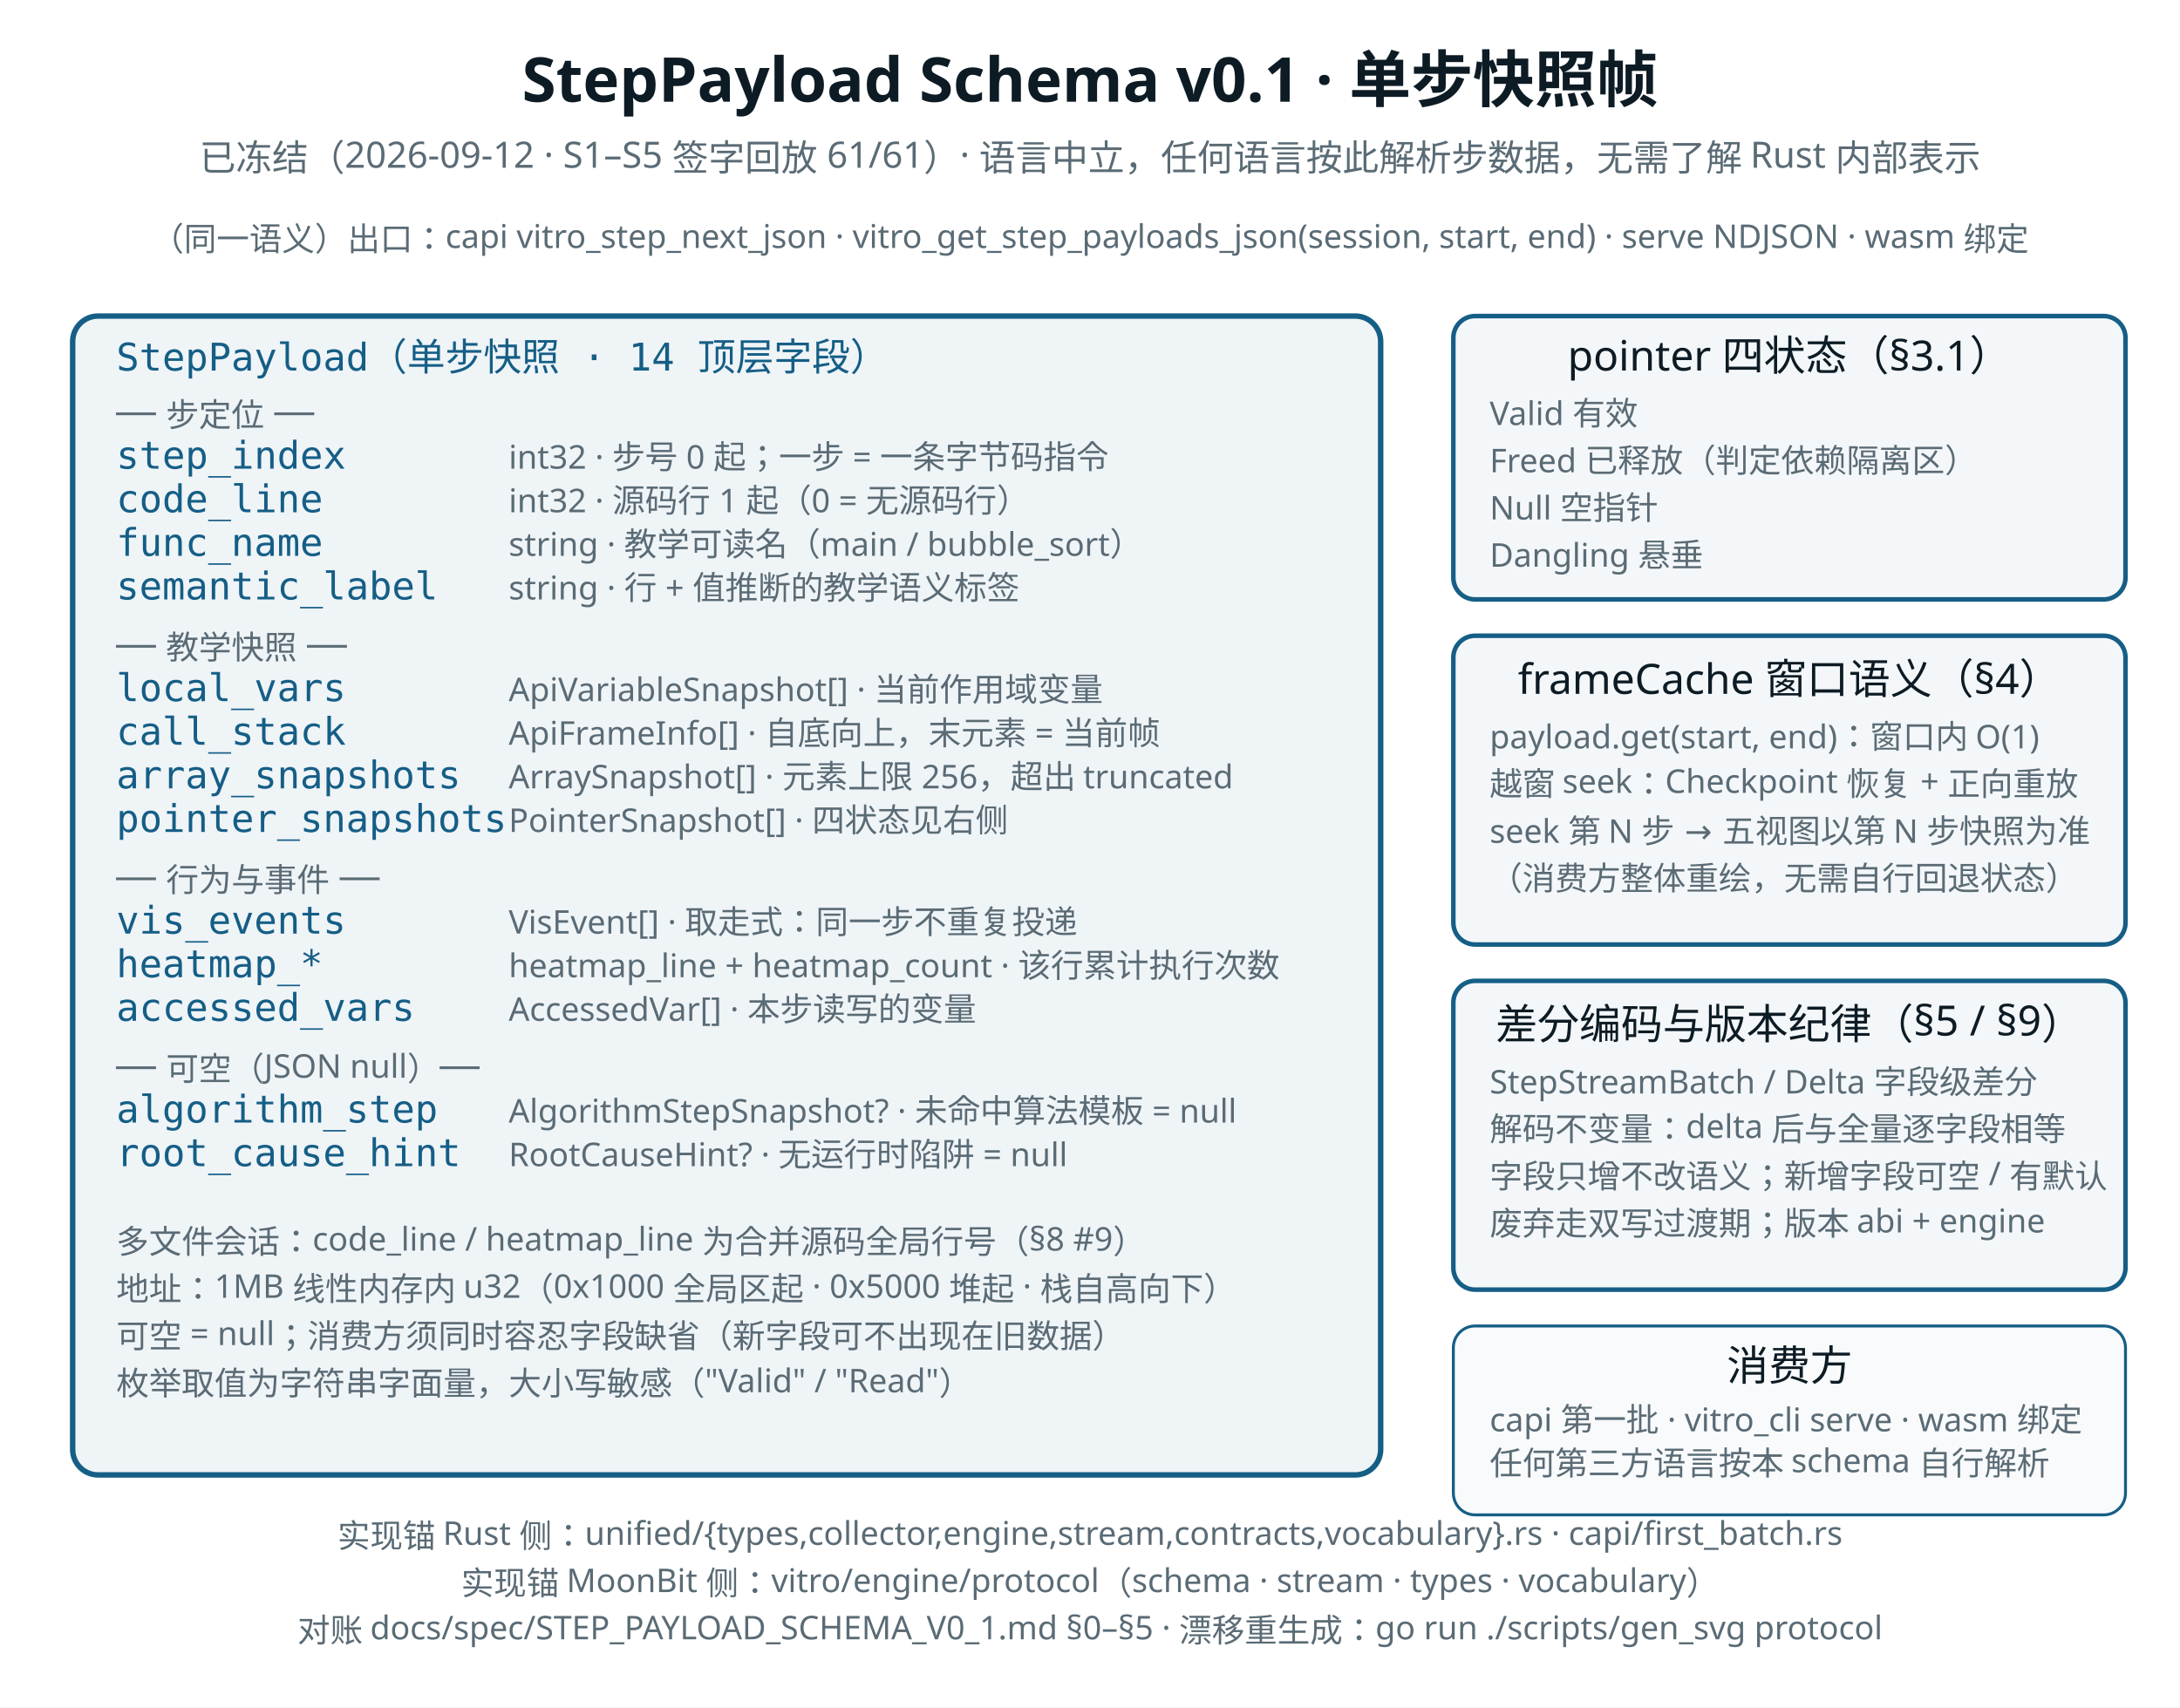
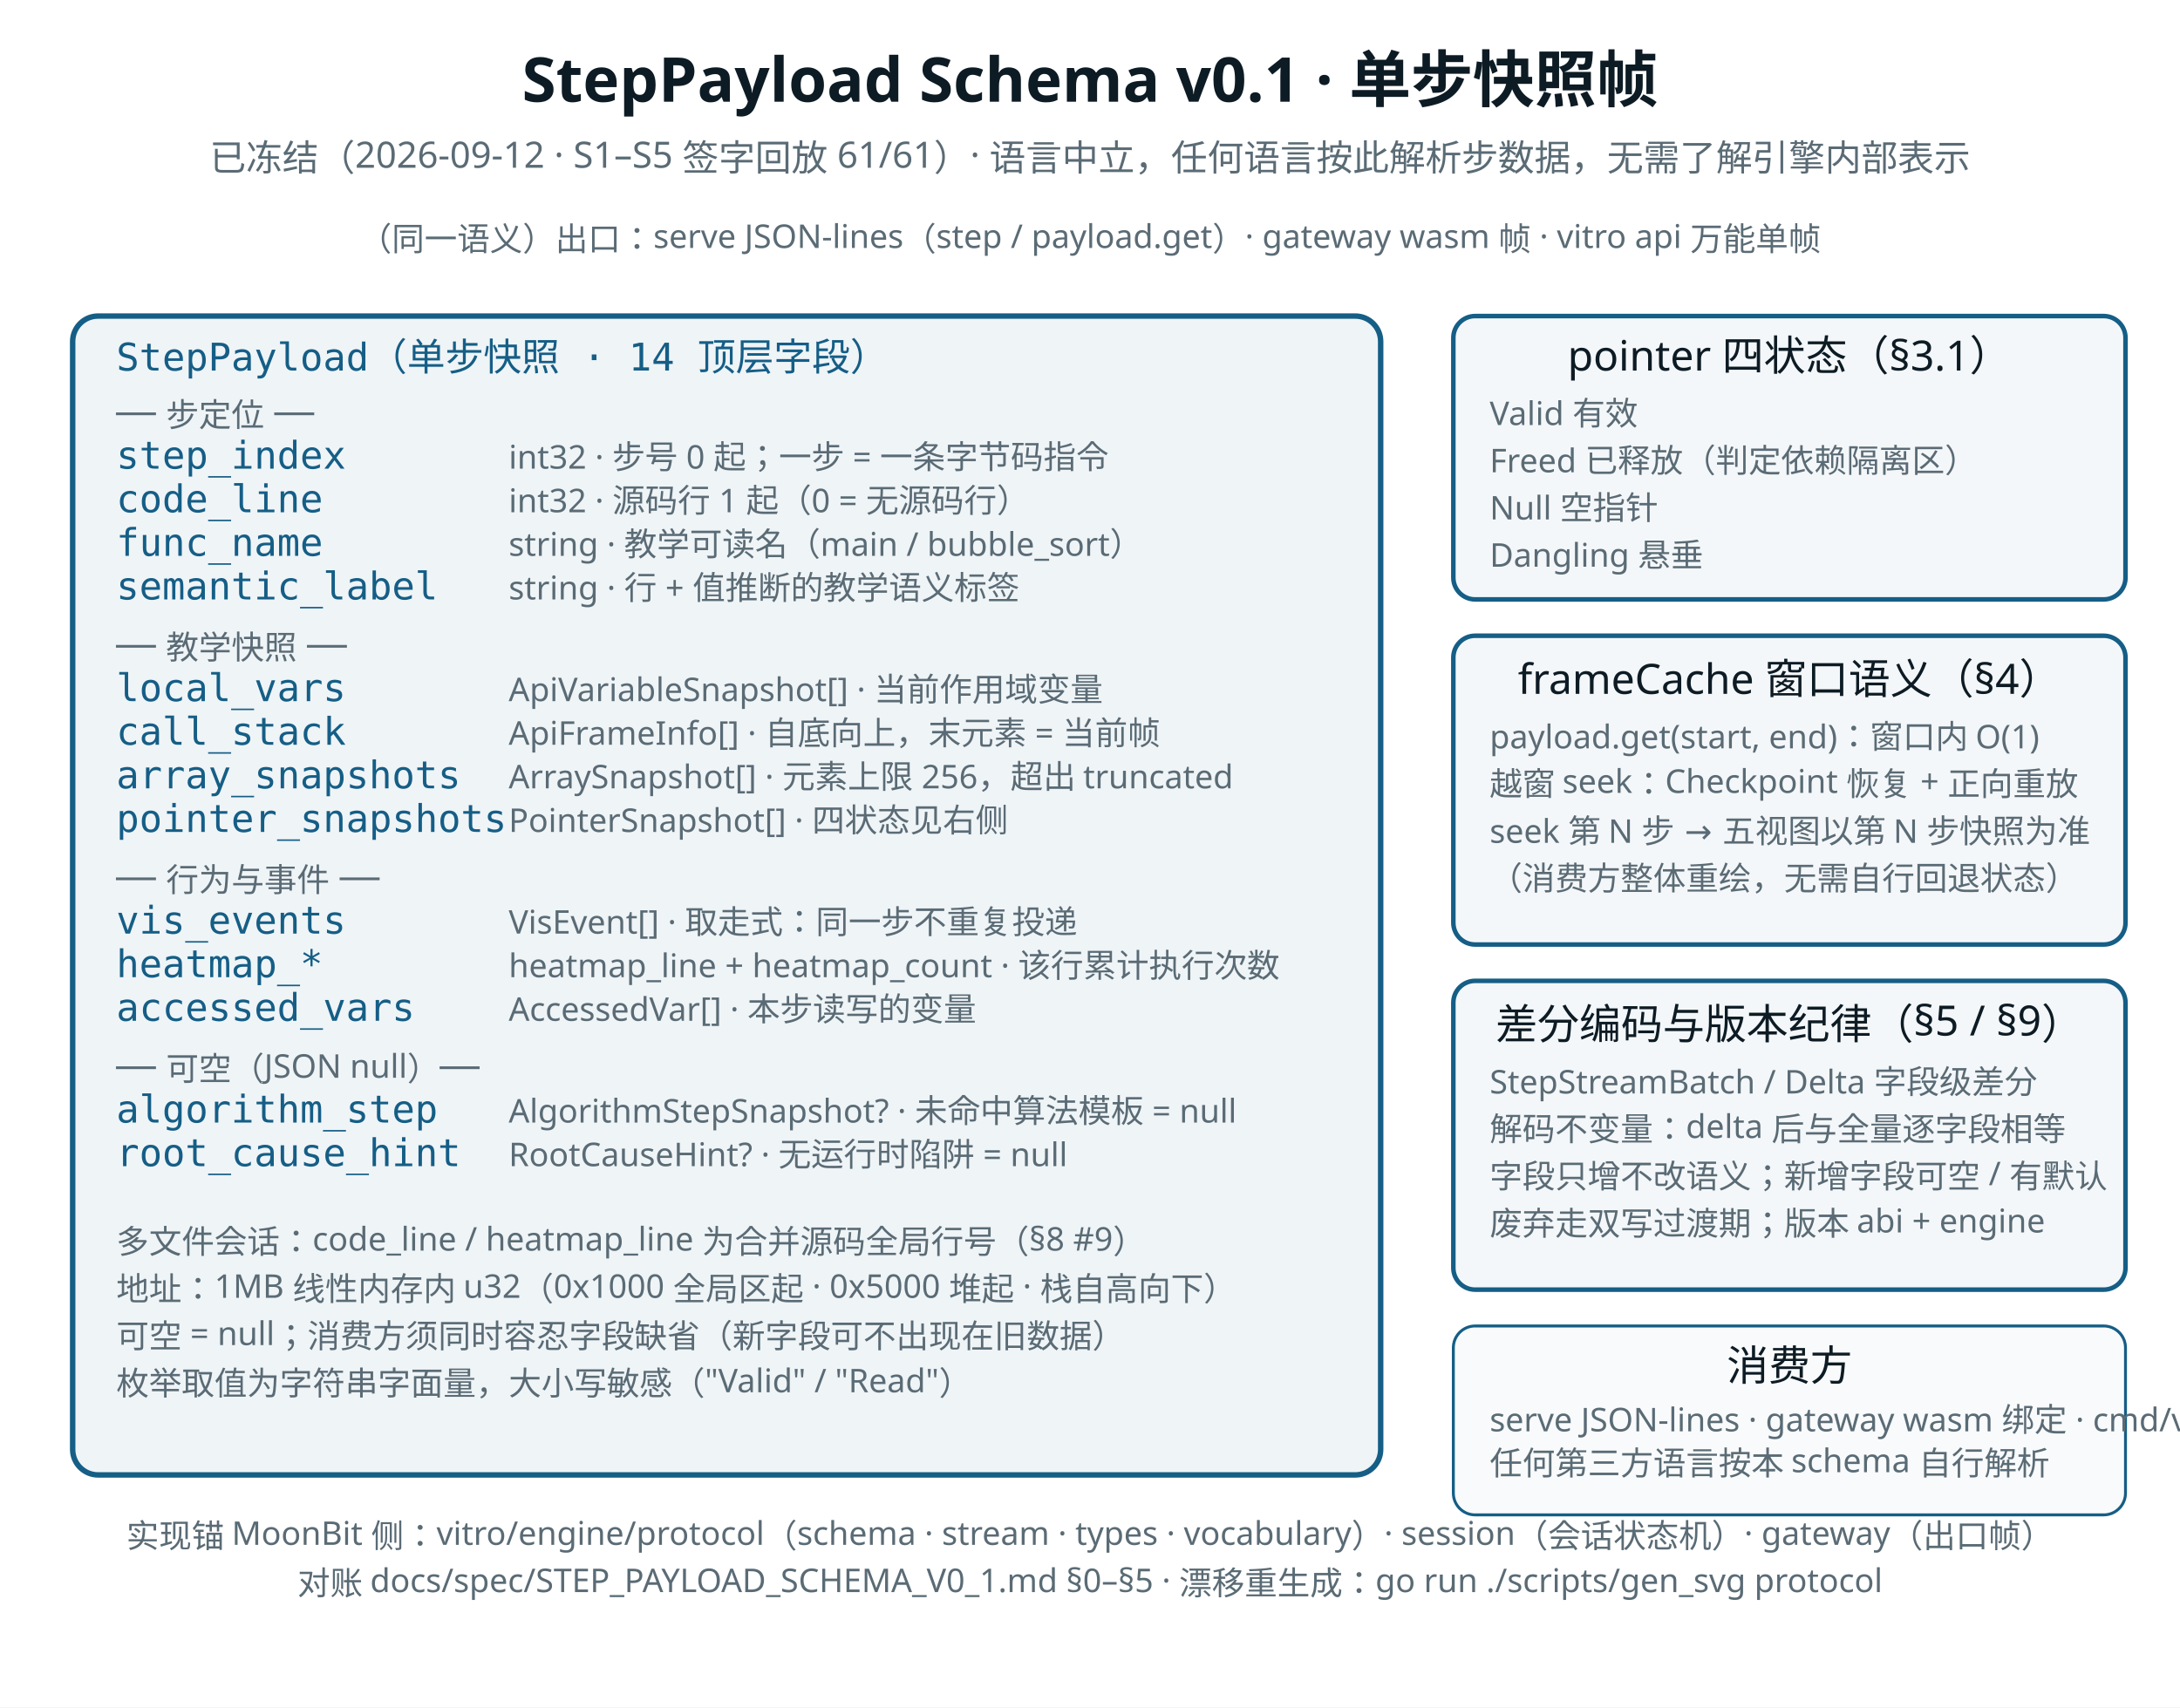
<svg xmlns="http://www.w3.org/2000/svg" viewBox="0 0 1200 940" role="img" aria-label="vitro StepPayload v0.1 帧结构">
  <style>
    .bg     { fill: #FFFFFF; }
    .core   { fill: #155E86; fill-opacity: .07; stroke: #155E86; stroke-width: 3; }
    .card   { fill: #155E86; fill-opacity: .05; stroke: #155E86; stroke-width: 2.5; }
    .cons   { fill: none; stroke: #94A3AD; stroke-width: 2; }
    .warn   { fill: #155E86; fill-opacity: .04; stroke: #94A3AD; stroke-width: 2; stroke-dasharray: 7 5; }
    .plan   { fill: none; stroke: #94A3AD; stroke-width: 1.8; stroke-dasharray: 5 4; }
    .line   { stroke: #94A3AD; stroke-width: 3; fill: none; }
    .edge   { stroke: #94A3AD; stroke-width: 2.5; fill: none; }
    .ahf    { fill: #94A3AD; stroke: none; }
    .tn     { font-family: "Consolas","Cascadia Mono",monospace; font-size: 17px; fill: #155E86; stroke: none; }
    .zone   { fill: #155E86; fill-opacity: .028; stroke: #155E86; stroke-width: 1.6; }
    .tt     { font-family: "Segoe UI","Microsoft YaHei",sans-serif; font-size: 34px; font-weight: 600; fill: #0D1B24; stroke: none; }
    .t      { font-family: "Segoe UI","Microsoft YaHei",sans-serif; font-size: 23px; fill: #0D1B24; stroke: none; }
    .ts     { font-family: "Consolas","Cascadia Mono",monospace; font-size: 21px; fill: #155E86; stroke: none; }
    .tm     { font-family: "Segoe UI","Microsoft YaHei",sans-serif; font-size: 20px; fill: #5A6B75; stroke: none; }
    .tc     { font-family: "Segoe UI","Microsoft YaHei",sans-serif; font-size: 18px; fill: #5A6B75; stroke: none; }
    @media (prefers-color-scheme: dark) {
      .bg   { fill: #0D1B24; }
      .core { stroke: #4FB3E8; fill: #4FB3E8; fill-opacity: .1; }
      .card { stroke: #4FB3E8; fill: #4FB3E8; fill-opacity: .07; }
      .zone { stroke: #4FB3E8; fill: #4FB3E8; fill-opacity: .05; }
      .cons, .warn, .plan { stroke: #5A6B75; }
      .line, .edge { stroke: #5A6B75; }
      .ahf  { fill: #5A6B75; }
      .tt, .t { fill: #E9F1F7; }
      .ts, .tn { fill: #4FB3E8; }
      .tm, .tc { fill: #94A3AD; }
    }
  </style>
  <rect class="bg" width="1200" height="940" />
  <text class="tt" x="600" y="56" text-anchor="middle">StepPayload Schema v0.1 · 单步快照帧</text>
-   <text class="tm" x="600" y="94" text-anchor="middle">已冻结（2026-09-12 · S1–S5 签字回放 61/61）· 语言中立，任何语言按此解析步数据，无需了解 Rust 内部表示</text>
-   <text class="tc" x="600" y="138" text-anchor="middle">（同一语义）出口：capi vitro_step_next_json · vitro_get_step_payloads_json(session, start, end) · serve NDJSON · wasm 绑定</text>
+   <text class="tm" x="600" y="94" text-anchor="middle">已冻结（2026-09-12 · S1–S5 签字回放 61/61）· 语言中立，任何语言按此解析步数据，无需了解引擎内部表示</text>
+   <text class="tc" x="600" y="138" text-anchor="middle">（同一语义）出口：serve JSON-lines（step / payload.get）· gateway wasm 帧 · vitro api 万能单帧</text>
  <rect class="core" x="40" y="174" width="720" height="638" rx="14" />
  <text class="ts" x="64" y="204" text-anchor="start">StepPayload（单步快照 · 14 顶层字段）</text>
  <text class="tc" x="64" y="234" text-anchor="start">── 步定位 ──</text>
  <text class="ts" x="64" y="258" text-anchor="start">step_index</text>
  <text class="tc" x="280" y="258" text-anchor="start">int32 · 步号 0 起；一步 = 一条字节码指令</text>
  <text class="ts" x="64" y="282" text-anchor="start">code_line</text>
  <text class="tc" x="280" y="282" text-anchor="start">int32 · 源码行 1 起（0 = 无源码行）</text>
  <text class="ts" x="64" y="306" text-anchor="start">func_name</text>
  <text class="tc" x="280" y="306" text-anchor="start">string · 教学可读名（main / bubble_sort）</text>
  <text class="ts" x="64" y="330" text-anchor="start">semantic_label</text>
  <text class="tc" x="280" y="330" text-anchor="start">string · 行 + 值推断的教学语义标签</text>
  <text class="tc" x="64" y="362" text-anchor="start">── 教学快照 ──</text>
  <text class="ts" x="64" y="386" text-anchor="start">local_vars</text>
  <text class="tc" x="280" y="386" text-anchor="start">ApiVariableSnapshot[] · 当前作用域变量</text>
  <text class="ts" x="64" y="410" text-anchor="start">call_stack</text>
  <text class="tc" x="280" y="410" text-anchor="start">ApiFrameInfo[] · 自底向上，末元素 = 当前帧</text>
  <text class="ts" x="64" y="434" text-anchor="start">array_snapshots</text>
  <text class="tc" x="280" y="434" text-anchor="start">ArraySnapshot[] · 元素上限 256，超出 truncated</text>
  <text class="ts" x="64" y="458" text-anchor="start">pointer_snapshots</text>
  <text class="tc" x="280" y="458" text-anchor="start">PointerSnapshot[] · 四状态见右侧</text>
  <text class="tc" x="64" y="490" text-anchor="start">── 行为与事件 ──</text>
  <text class="ts" x="64" y="514" text-anchor="start">vis_events</text>
  <text class="tc" x="280" y="514" text-anchor="start">VisEvent[] · 取走式：同一步不重复投递</text>
  <text class="ts" x="64" y="538" text-anchor="start">heatmap_*</text>
  <text class="tc" x="280" y="538" text-anchor="start">heatmap_line + heatmap_count · 该行累计执行次数</text>
  <text class="ts" x="64" y="562" text-anchor="start">accessed_vars</text>
  <text class="tc" x="280" y="562" text-anchor="start">AccessedVar[] · 本步读写的变量</text>
  <text class="tc" x="64" y="594" text-anchor="start">── 可空（JSON null）──</text>
  <text class="ts" x="64" y="618" text-anchor="start">algorithm_step</text>
  <text class="tc" x="280" y="618" text-anchor="start">AlgorithmStepSnapshot? · 未命中算法模板 = null</text>
  <text class="ts" x="64" y="642" text-anchor="start">root_cause_hint</text>
  <text class="tc" x="280" y="642" text-anchor="start">RootCauseHint? · 无运行时陷阱 = null</text>
  <text class="tc" x="64" y="690" text-anchor="start">多文件会话：code_line / heatmap_line 为合并源码全局行号（§8 #9）</text>
  <text class="tc" x="64" y="716" text-anchor="start">地址：1MB 线性内存内 u32（0x1000 全局区起 · 0x5000 堆起 · 栈自高向下）</text>
  <text class="tc" x="64" y="742" text-anchor="start">可空 = null；消费方须同时容忍字段缺省（新字段可不出现在旧数据）</text>
  <text class="tc" x="64" y="768" text-anchor="start">枚举取值为字符串字面量，大小写敏感（"Valid" / "Read"）</text>
  <rect class="card" x="800" y="174" width="370" height="156" rx="12" />
  <text class="t" x="985" y="204" text-anchor="middle">pointer 四状态（§3.1）</text>
  <text class="tc" x="820" y="234" text-anchor="start">Valid 有效</text>
  <text class="tc" x="820" y="260" text-anchor="start">Freed 已释放（判定依赖隔离区）</text>
  <text class="tc" x="820" y="286" text-anchor="start">Null 空指针</text>
  <text class="tc" x="820" y="312" text-anchor="start">Dangling 悬垂</text>
  <rect class="card" x="800" y="350" width="370" height="170" rx="12" />
  <text class="t" x="985" y="382" text-anchor="middle">frameCache 窗口语义（§4）</text>
  <text class="tc" x="820" y="412" text-anchor="start">payload.get(start, end)：窗口内 O(1)</text>
  <text class="tc" x="820" y="438" text-anchor="start">越窗 seek：Checkpoint 恢复 + 正向重放</text>
  <text class="tc" x="820" y="464" text-anchor="start">seek 第 N 步 → 五视图以第 N 步快照为准</text>
  <text class="tc" x="820" y="490" text-anchor="start">（消费方整体重绘，无需自行回退状态）</text>
  <rect class="card" x="800" y="540" width="370" height="170" rx="12" />
  <text class="t" x="985" y="572" text-anchor="middle">差分编码与版本纪律（§5 / §9）</text>
  <text class="tc" x="820" y="602" text-anchor="start">StepStreamBatch / Delta 字段级差分</text>
  <text class="tc" x="820" y="628" text-anchor="start">解码不变量：delta 后与全量逐字段相等</text>
  <text class="tc" x="820" y="654" text-anchor="start">字段只增不改语义；新增字段可空 / 有默认</text>
  <text class="tc" x="820" y="680" text-anchor="start">废弃走双写过渡期；版本 abi + engine</text>
  <rect class="zone" x="800" y="730" width="370" height="104" rx="12" />
  <text class="t" x="985" y="760" text-anchor="middle">消费方</text>
-   <text class="tc" x="820" y="788" text-anchor="start">capi 第一批 · vitro_cli serve · wasm 绑定</text>
+   <text class="tc" x="820" y="788" text-anchor="start">serve JSON-lines · gateway wasm 绑定 · cmd/vitro api</text>
  <text class="tc" x="820" y="812" text-anchor="start">任何第三方语言按本 schema 自行解析</text>
-   <text class="tc" x="600" y="852" text-anchor="middle">实现锚 Rust 侧：unified/{types,collector,engine,stream,contracts,vocabulary}.rs · capi/first_batch.rs</text>
-   <text class="tc" x="600" y="878" text-anchor="middle">实现锚 MoonBit 侧：vitro/engine/protocol（schema · stream · types · vocabulary）</text>
-   <text class="tc" x="600" y="904" text-anchor="middle">对账 docs/spec/STEP_PAYLOAD_SCHEMA_V0_1.md §0–§5 · 漂移重生成：go run ./scripts/gen_svg protocol</text>
+   <text class="tc" x="600" y="852" text-anchor="middle">实现锚 MoonBit 侧：vitro/engine/protocol（schema · stream · types · vocabulary）· session（会话状态机）· gateway（出口帧）</text>
+   <text class="tc" x="600" y="878" text-anchor="middle">对账 docs/spec/STEP_PAYLOAD_SCHEMA_V0_1.md §0–§5 · 漂移重生成：go run ./scripts/gen_svg protocol</text>
</svg>
